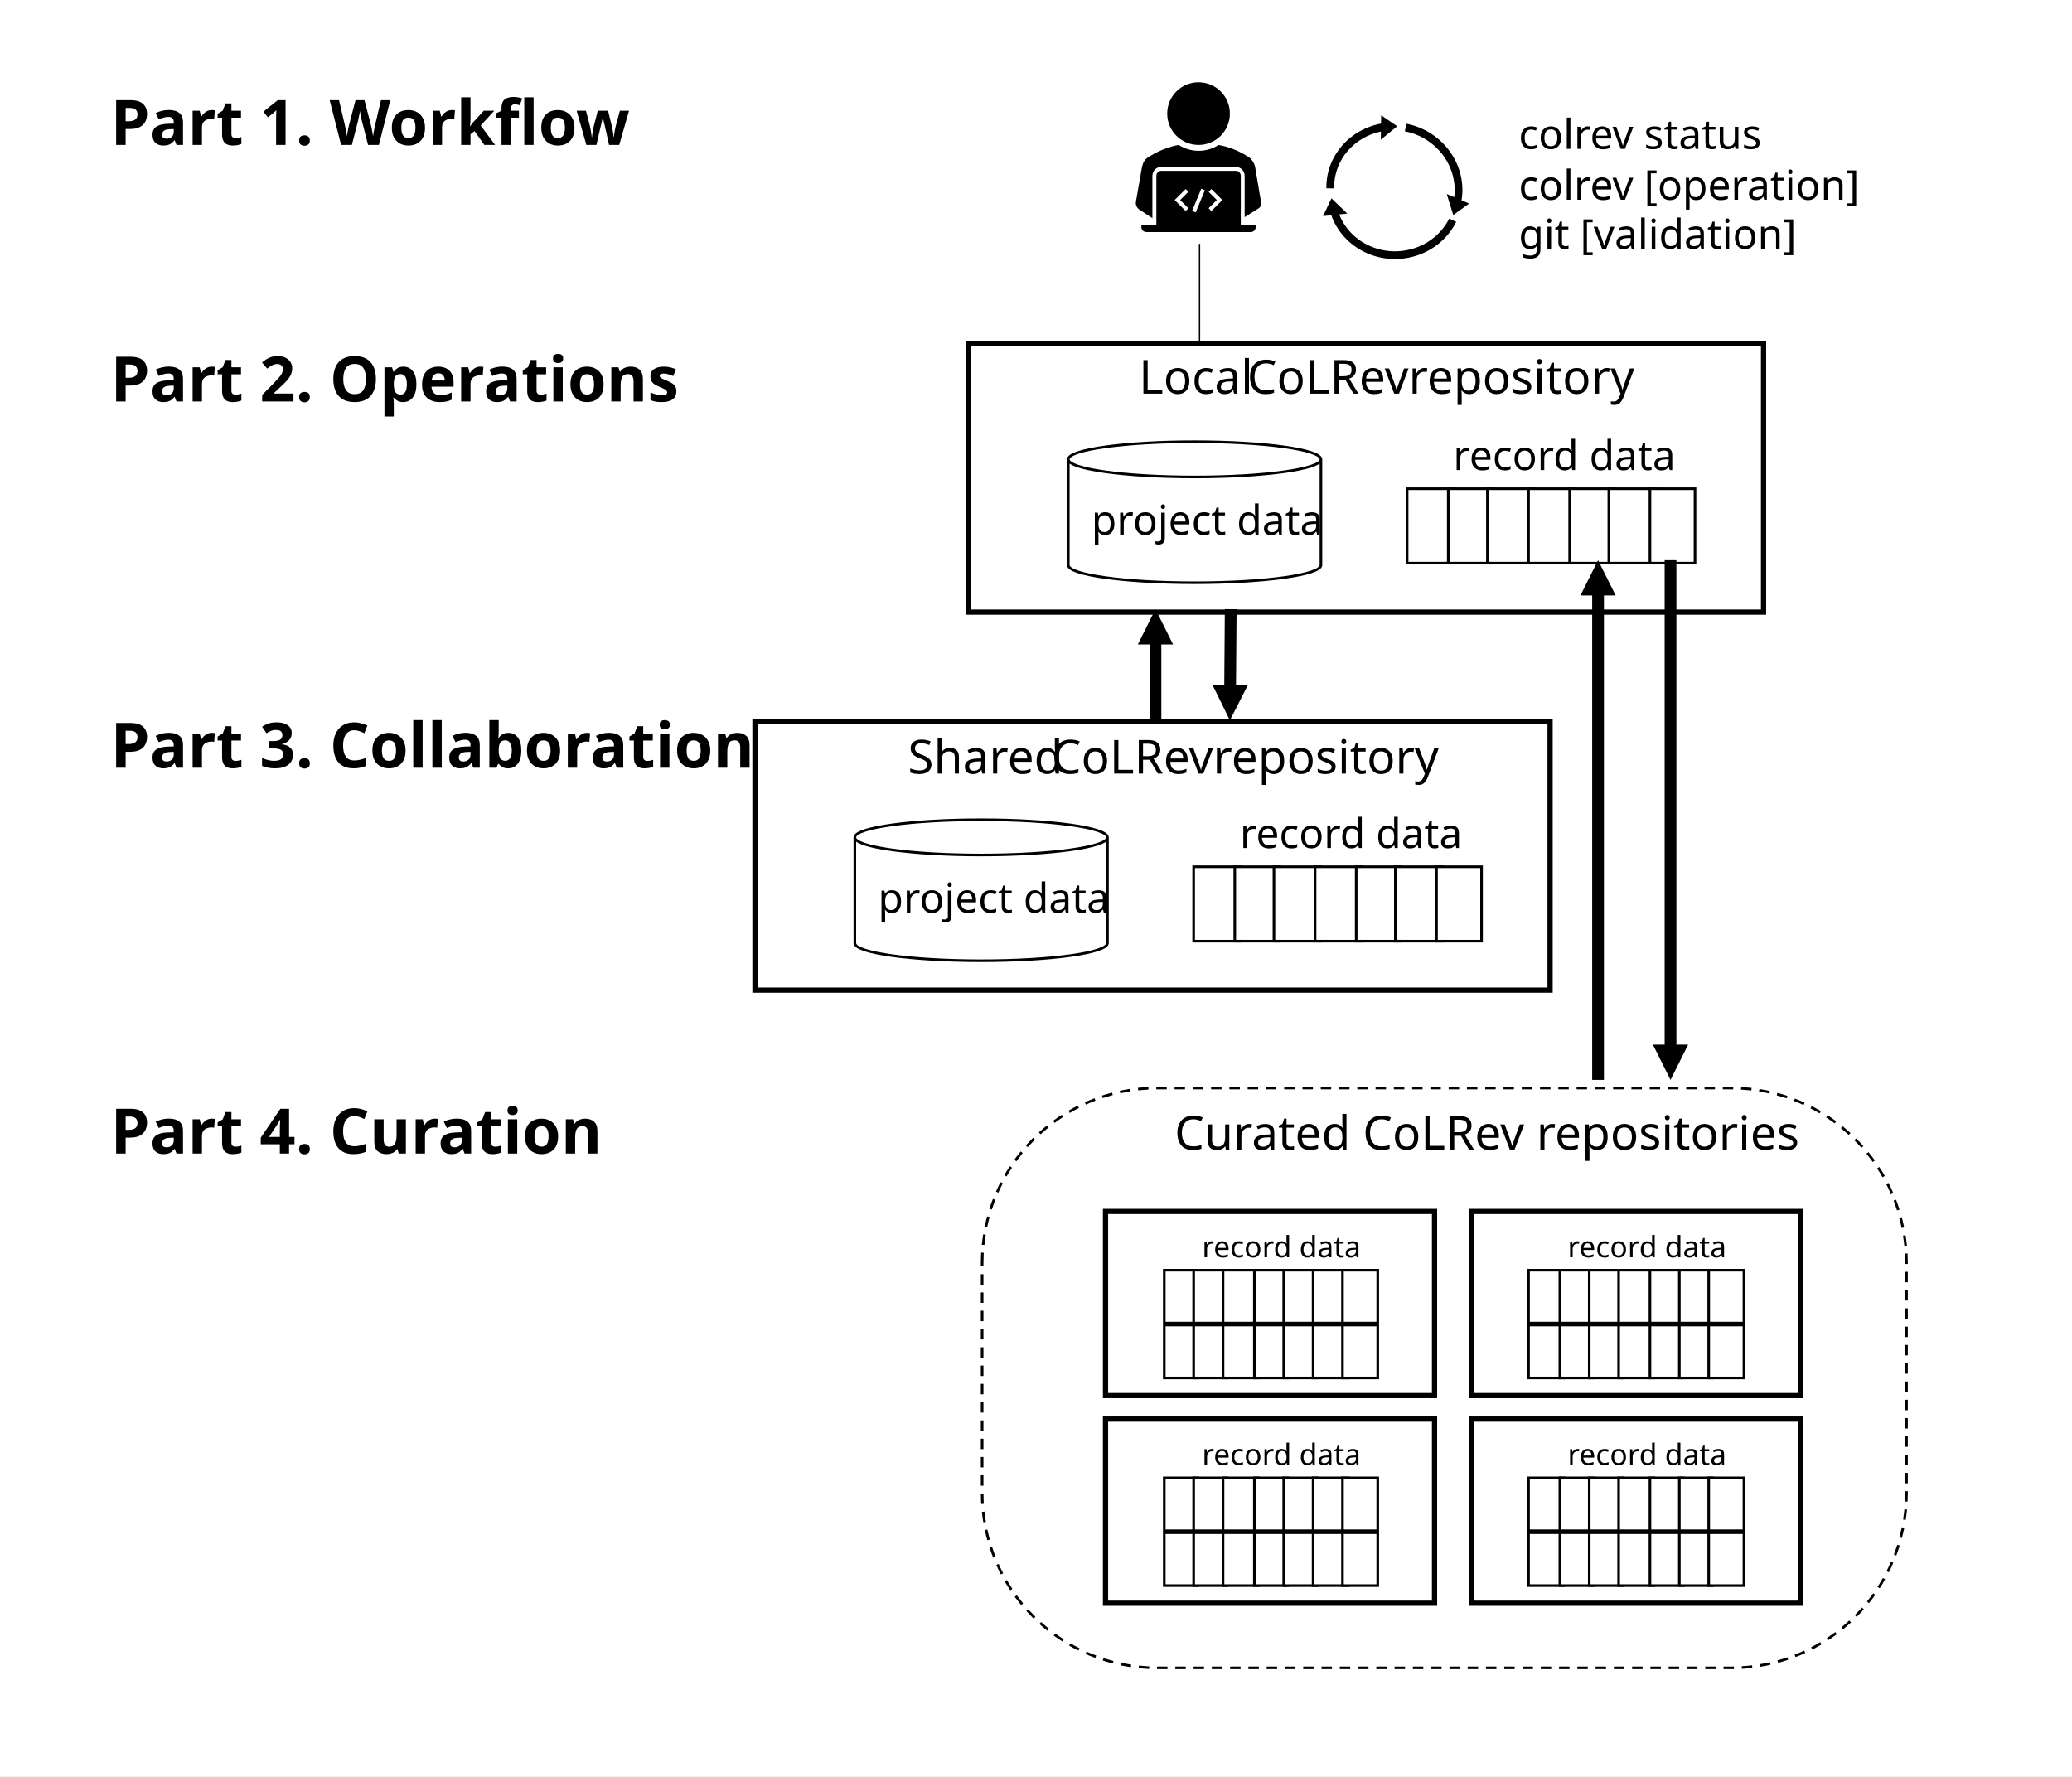
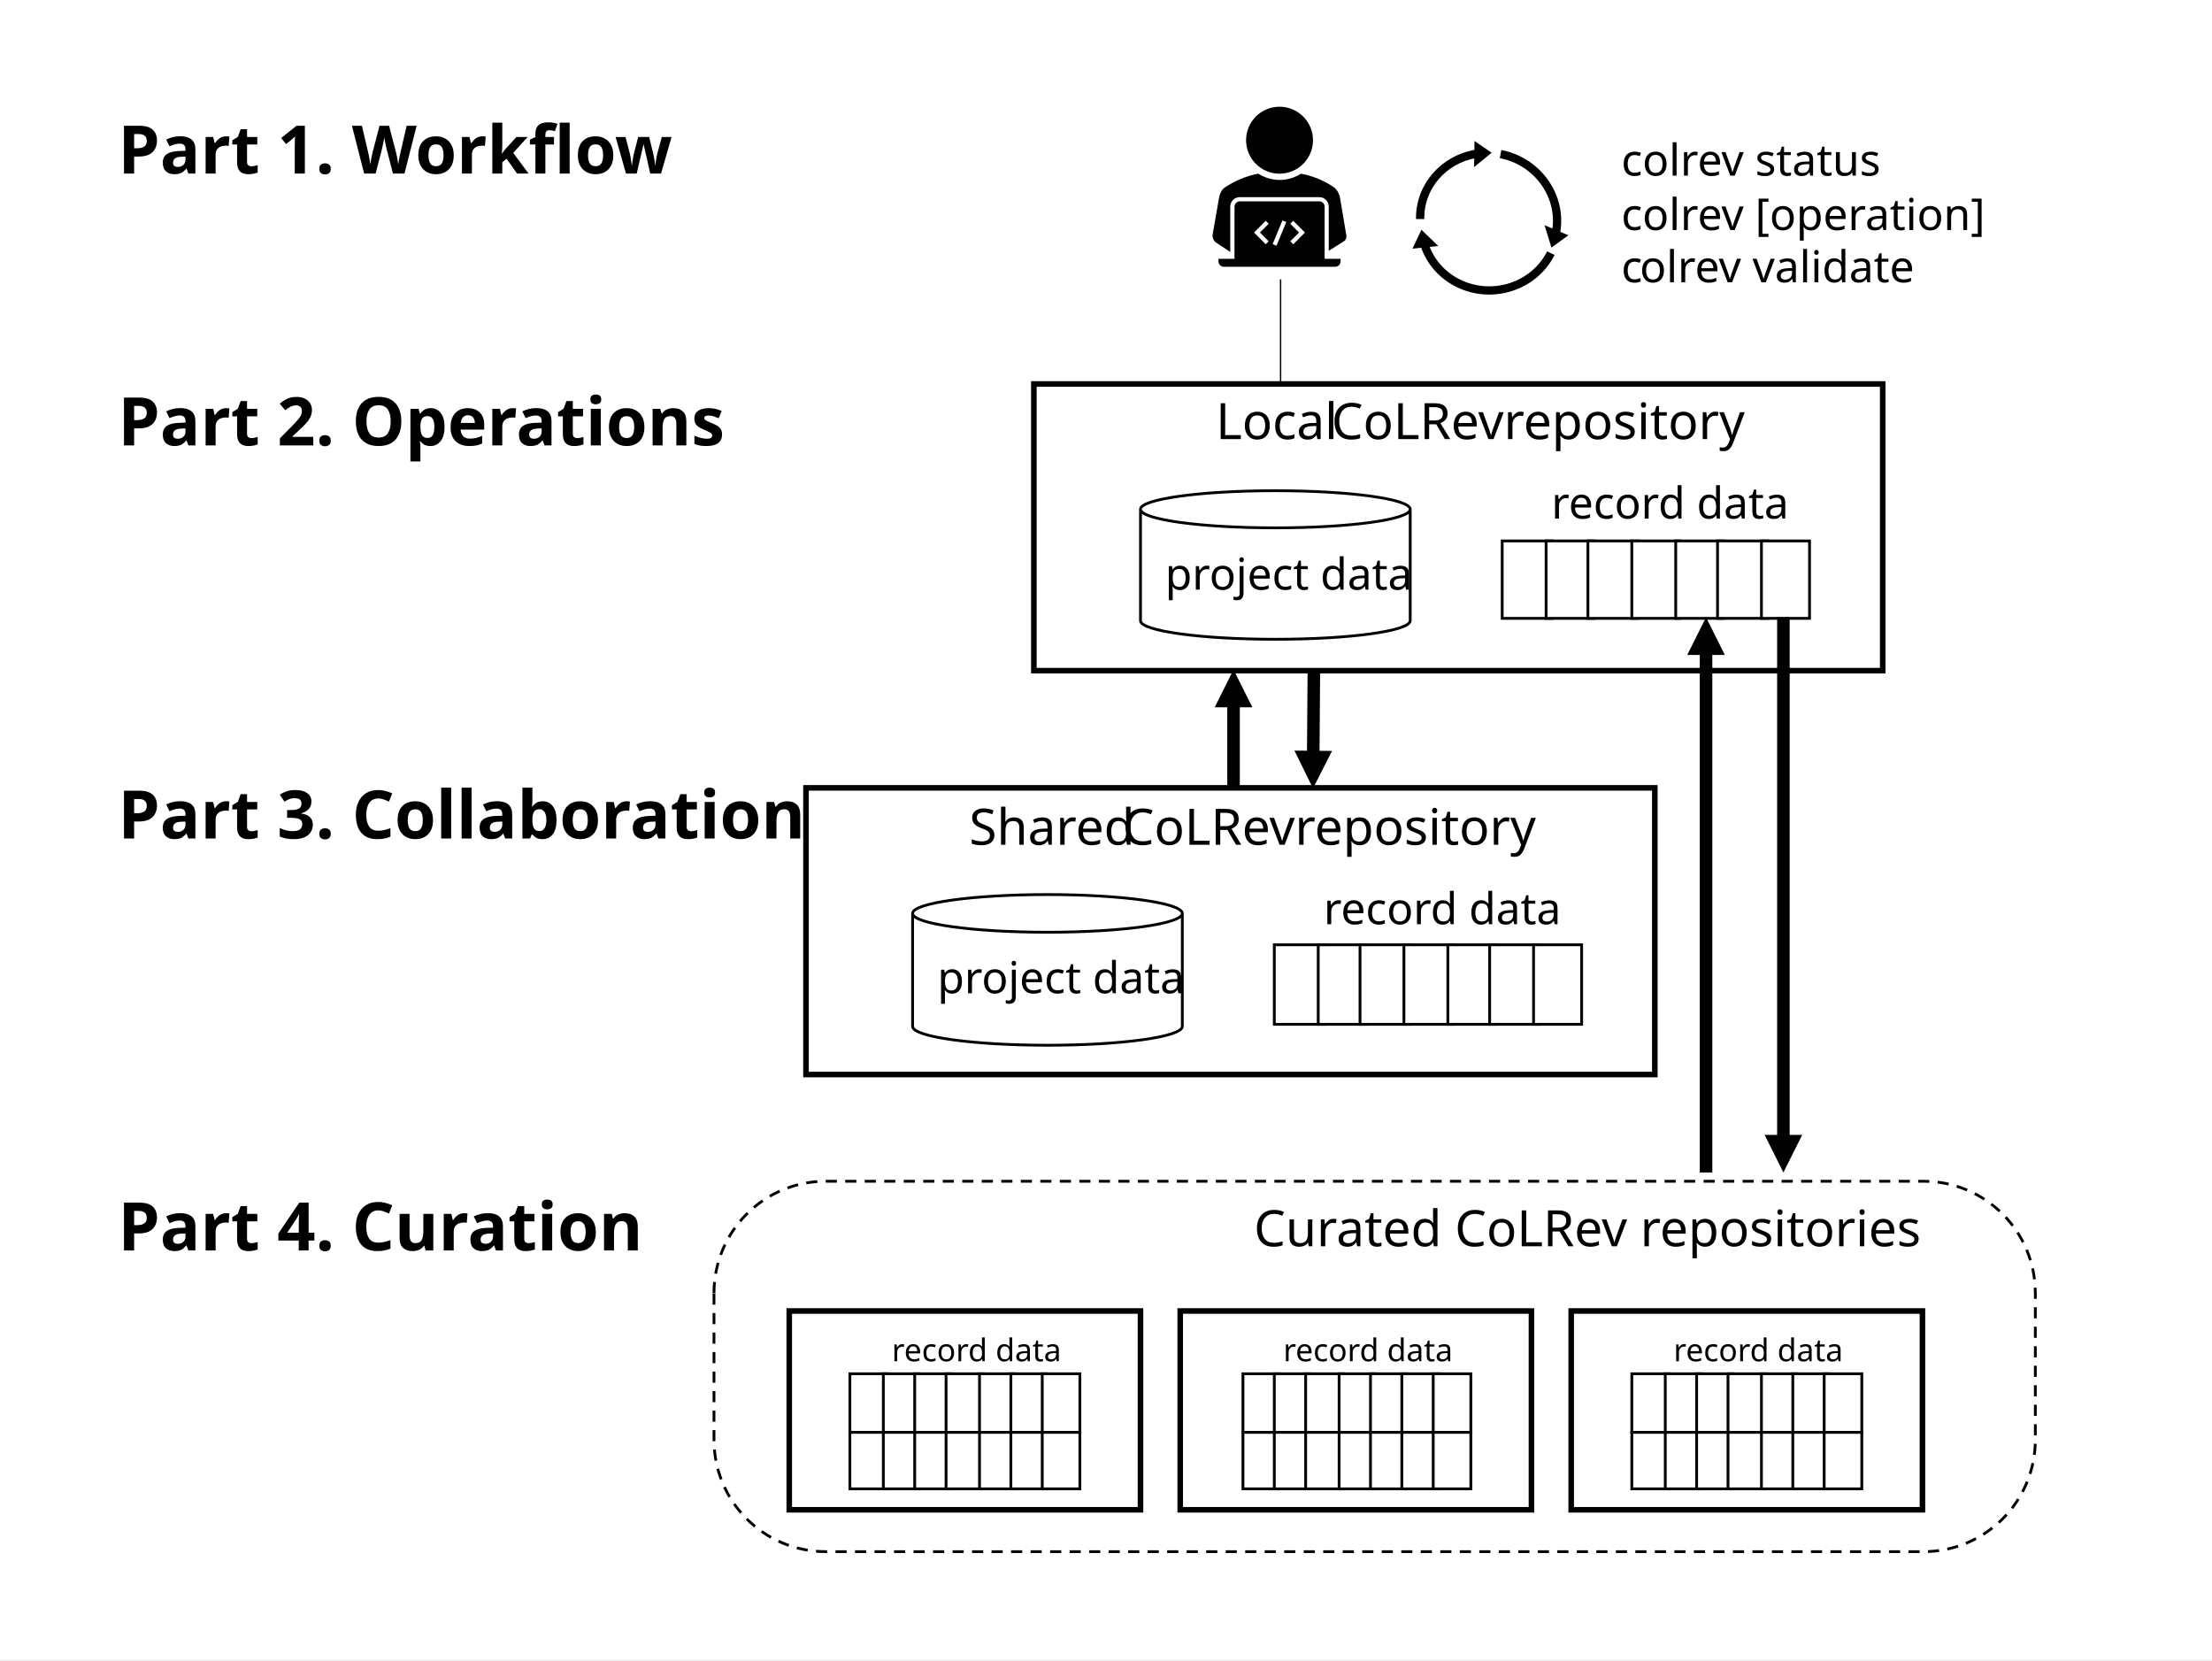
- <svg xmlns="http://www.w3.org/2000/svg" width="1058" height="907" overflow="hidden">
+ <svg xmlns="http://www.w3.org/2000/svg" width="1058" height="794" overflow="hidden">
  <defs>
    <clipPath id="clip0">
-       <rect x="0" y="0" width="1058" height="907" />
+       <rect x="0" y="0" width="1058" height="794" />
    </clipPath>
    <clipPath id="clip1">
-       <rect x="564" y="28" width="97" height="97" />
+       <rect x="564" y="37" width="97" height="97" />
    </clipPath>
    <clipPath id="clip2">
-       <rect x="564" y="28" width="97" height="97" />
+       <rect x="564" y="37" width="97" height="97" />
    </clipPath>
    <clipPath id="clip3">
-       <rect x="564" y="28" width="97" height="97" />
+       <rect x="564" y="37" width="97" height="97" />
    </clipPath>
  </defs>
  <g clip-path="url(#clip0)">
-     <rect x="0" y="0" width="1058" height="907.119" fill="#FFFFFF" />
-     <rect x="494.5" y="175.523" width="406" height="137.018" stroke="#000000" stroke-width="2.666" stroke-miterlimit="8" fill="#FFFFFF" />
-     <text font-family="Calibri,Calibri_MSFontService,sans-serif" font-weight="400" font-size="24" transform="matrix(1 0 0 1.00013 581.523 201)">Local<tspan font-size="24" x="55.283" y="0">CoLRev </tspan>repository</text>
-     <path d="M545.5 234.531C545.5 239.502 574.378 243.532 610 243.532 645.622 243.532 674.5 239.502 674.5 234.531L674.5 288.538C674.5 293.509 645.622 297.539 610 297.539 574.378 297.539 545.5 293.509 545.5 288.538Z" fill="#FFFFFF" fill-rule="evenodd" />
-     <path d="M545.5 234.531C545.5 229.56 574.378 225.53 610 225.53 645.622 225.53 674.5 229.56 674.5 234.531 674.5 239.502 645.622 243.532 610 243.532 574.378 243.532 545.5 239.502 545.5 234.531Z" fill="#FFFFFF" fill-rule="evenodd" />
-     <path d="M674.5 234.531C674.5 239.502 645.622 243.532 610 243.532 574.378 243.532 545.5 239.502 545.5 234.531 545.5 229.56 574.378 225.53 610 225.53 645.622 225.53 674.5 229.56 674.5 234.531L674.5 288.538C674.5 293.509 645.622 297.539 610 297.539 574.378 297.539 545.5 293.509 545.5 288.538L545.5 234.531" stroke="#000000" stroke-width="1.333" stroke-miterlimit="8" fill="none" fill-rule="evenodd" />
-     <text font-family="Calibri,Calibri_MSFontService,sans-serif" font-weight="400" font-size="21" transform="matrix(1 0 0 1.00013 557.266 273)">project data</text>
-     <rect x="718.5" y="249.533" width="24" height="38.005" stroke="#000000" stroke-width="1.333" stroke-miterlimit="8" fill="#FFFFFF" />
-     <rect x="739.5" y="249.533" width="23" height="38.005" stroke="#000000" stroke-width="1.333" stroke-miterlimit="8" fill="#FFFFFF" />
-     <rect x="759.5" y="249.533" width="24" height="38.005" stroke="#000000" stroke-width="1.333" stroke-miterlimit="8" fill="#FFFFFF" />
-     <rect x="780.5" y="249.533" width="23" height="38.005" stroke="#000000" stroke-width="1.333" stroke-miterlimit="8" fill="#FFFFFF" />
-     <rect x="801.5" y="249.533" width="23" height="38.005" stroke="#000000" stroke-width="1.333" stroke-miterlimit="8" fill="#FFFFFF" />
-     <rect x="821.5" y="249.533" width="24" height="38.005" stroke="#000000" stroke-width="1.333" stroke-miterlimit="8" fill="#FFFFFF" />
-     <rect x="842.5" y="249.533" width="23" height="38.005" stroke="#000000" stroke-width="1.333" stroke-miterlimit="8" fill="#FFFFFF" />
-     <text font-family="Calibri,Calibri_MSFontService,sans-serif" font-weight="400" font-size="21" transform="matrix(1 0 0 1.00013 742.012 240)">record data</text>
-     <path d="M2.999-0.022 3.311 41.747-2.687 41.792-2.999 0.022ZM9.286 38.704 0.423 56.765-8.708 38.838Z" transform="matrix(-1 0 0 1.00013 628.423 311.041)" />
-     <path d="M2.999-5.54508e-06 2.999 41.769-2.999 41.769-2.999 5.54508e-06ZM8.997 38.77 0 56.764-8.997 38.77Z" transform="matrix(1 0 0 -1.00013 590 367.813)" />
-     <path d="M501.5 644.968C501.5 595.596 541.518 555.573 590.883 555.573L884.117 555.573C933.482 555.573 973.5 595.596 973.5 644.968L973.5 762.217C973.5 811.588 933.482 851.612 884.117 851.612L590.883 851.612C541.518 851.612 501.5 811.588 501.5 762.217Z" stroke="#000000" stroke-width="1.333" stroke-miterlimit="8" stroke-dasharray="5.332 3.999" fill="none" fill-rule="evenodd" />
-     <rect x="564.5" y="618.581" width="168" height="94.012" stroke="#000000" stroke-width="2.666" stroke-miterlimit="8" fill="#FFFFFF" />
-     <rect x="594.5" y="648.585" width="17" height="27.003" stroke="#000000" stroke-width="1.333" stroke-miterlimit="8" fill="#FFFFFF" />
-     <rect x="609.5" y="648.585" width="17" height="27.003" stroke="#000000" stroke-width="1.333" stroke-miterlimit="8" fill="#FFFFFF" />
-     <rect x="624.5" y="648.585" width="18" height="27.003" stroke="#000000" stroke-width="1.333" stroke-miterlimit="8" fill="#FFFFFF" />
-     <rect x="640.5" y="648.585" width="17" height="27.003" stroke="#000000" stroke-width="1.333" stroke-miterlimit="8" fill="#FFFFFF" />
-     <rect x="655.5" y="648.585" width="17" height="27.003" stroke="#000000" stroke-width="1.333" stroke-miterlimit="8" fill="#FFFFFF" />
-     <rect x="670.5" y="648.585" width="18" height="27.003" stroke="#000000" stroke-width="1.333" stroke-miterlimit="8" fill="#FFFFFF" />
-     <rect x="685.5" y="648.585" width="18" height="27.003" stroke="#000000" stroke-width="1.333" stroke-miterlimit="8" fill="#FFFFFF" />
-     <text font-family="Calibri,Calibri_MSFontService,sans-serif" font-weight="400" font-size="15" transform="matrix(1 0 0 1.00013 613.756 642)">record data</text>
-     <rect x="594.5" y="676.589" width="17" height="27.003" stroke="#000000" stroke-width="1.333" stroke-miterlimit="8" fill="#FFFFFF" />
-     <rect x="609.5" y="676.589" width="17" height="27.003" stroke="#000000" stroke-width="1.333" stroke-miterlimit="8" fill="#FFFFFF" />
-     <rect x="624.5" y="676.589" width="18" height="27.003" stroke="#000000" stroke-width="1.333" stroke-miterlimit="8" fill="#FFFFFF" />
-     <rect x="640.5" y="676.589" width="17" height="27.003" stroke="#000000" stroke-width="1.333" stroke-miterlimit="8" fill="#FFFFFF" />
-     <rect x="655.5" y="676.589" width="17" height="27.003" stroke="#000000" stroke-width="1.333" stroke-miterlimit="8" fill="#FFFFFF" />
-     <rect x="670.5" y="676.589" width="18" height="27.003" stroke="#000000" stroke-width="1.333" stroke-miterlimit="8" fill="#FFFFFF" />
-     <rect x="685.5" y="676.589" width="18" height="27.003" stroke="#000000" stroke-width="1.333" stroke-miterlimit="8" fill="#FFFFFF" />
+     <rect x="0" y="0" width="1058" height="793.583" fill="#FFFFFF" />
+     <rect x="494.5" y="183.635" width="406" height="137.101" stroke="#000000" stroke-width="2.666" stroke-miterlimit="8" fill="#FFFFFF" />
+     <text font-family="Calibri,Calibri_MSFontService,sans-serif" font-weight="400" font-size="24" transform="matrix(1 0 0 1.00074 581.524 210)">Local<tspan font-size="24" x="55.283" y="0">CoLRev </tspan>repository</text>
+     <path d="M545.5 243.554C545.5 248.459 574.378 252.435 610 252.435 645.622 252.435 674.5 248.459 674.5 243.554L674.5 296.843C674.5 301.748 645.622 305.725 610 305.725 574.378 305.725 545.5 301.748 545.5 296.843Z" fill="#FFFFFF" fill-rule="evenodd" />
+     <path d="M545.5 243.554C545.5 238.649 574.378 234.672 610 234.672 645.622 234.672 674.5 238.649 674.5 243.554 674.5 248.459 645.622 252.435 610 252.435 574.378 252.435 545.5 248.459 545.5 243.554Z" fill="#FFFFFF" fill-rule="evenodd" />
+     <path d="M674.5 243.554C674.5 248.459 645.622 252.435 610 252.435 574.378 252.435 545.5 248.459 545.5 243.554 545.5 238.649 574.378 234.672 610 234.672 645.622 234.672 674.5 238.649 674.5 243.554L674.5 296.843C674.5 301.748 645.622 305.725 610 305.725 574.378 305.725 545.5 301.748 545.5 296.843L545.5 243.554" stroke="#000000" stroke-width="1.333" stroke-miterlimit="8" fill="none" fill-rule="evenodd" />
+     <text font-family="Calibri,Calibri_MSFontService,sans-serif" font-weight="400" font-size="21" transform="matrix(1 0 0 1.00074 557.266 282)">project data</text>
+     <rect x="718.5" y="258.69" width="24" height="37.027" stroke="#000000" stroke-width="1.333" stroke-miterlimit="8" fill="#FFFFFF" />
+     <rect x="739.5" y="258.69" width="23" height="37.027" stroke="#000000" stroke-width="1.333" stroke-miterlimit="8" fill="#FFFFFF" />
+     <rect x="759.5" y="258.69" width="24" height="37.027" stroke="#000000" stroke-width="1.333" stroke-miterlimit="8" fill="#FFFFFF" />
+     <rect x="780.5" y="258.69" width="23" height="37.027" stroke="#000000" stroke-width="1.333" stroke-miterlimit="8" fill="#FFFFFF" />
+     <rect x="801.5" y="258.69" width="23" height="37.027" stroke="#000000" stroke-width="1.333" stroke-miterlimit="8" fill="#FFFFFF" />
+     <rect x="821.5" y="258.69" width="24" height="37.027" stroke="#000000" stroke-width="1.333" stroke-miterlimit="8" fill="#FFFFFF" />
+     <rect x="842.5" y="258.69" width="23" height="37.027" stroke="#000000" stroke-width="1.333" stroke-miterlimit="8" fill="#FFFFFF" />
+     <text font-family="Calibri,Calibri_MSFontService,sans-serif" font-weight="400" font-size="21" transform="matrix(1 0 0 1.00074 742.012 248)">record data</text>
+     <path d="M2.999-0.022 3.311 41.747-2.687 41.792-2.999 0.022ZM9.286 38.704 0.423 56.765-8.708 38.838Z" transform="matrix(-1 0 0 1.00074 628.423 320.235)" />
+     <path d="M2.999-5.54508e-06 2.999 41.769-2.999 41.769-2.999 5.54508e-06ZM8.997 38.77 0 56.764-8.997 38.77Z" transform="matrix(1 0 0 -1.00074 590 377.041)" />
+     <path d="M341.5 618.403C341.5 588.862 365.43 564.915 394.948 564.915L920.052 564.915C949.57 564.915 973.5 588.862 973.5 618.403L973.5 688.557C973.5 718.098 949.57 742.045 920.052 742.045L394.948 742.045C365.43 742.045 341.5 718.098 341.5 688.557Z" stroke="#000000" stroke-width="1.333" stroke-miterlimit="8" stroke-dasharray="5.332 3.999" fill="none" fill-rule="evenodd" />
+     <rect x="564.5" y="626.961" width="168" height="95.07" stroke="#000000" stroke-width="2.666" stroke-miterlimit="8" fill="#FFFFFF" />
+     <rect x="594.5" y="656.983" width="17" height="28.021" stroke="#000000" stroke-width="1.333" stroke-miterlimit="8" fill="#FFFFFF" />
+     <rect x="609.5" y="656.983" width="17" height="28.021" stroke="#000000" stroke-width="1.333" stroke-miterlimit="8" fill="#FFFFFF" />
+     <rect x="624.5" y="656.983" width="18" height="28.021" stroke="#000000" stroke-width="1.333" stroke-miterlimit="8" fill="#FFFFFF" />
+     <rect x="640.5" y="656.983" width="17" height="28.021" stroke="#000000" stroke-width="1.333" stroke-miterlimit="8" fill="#FFFFFF" />
+     <rect x="655.5" y="656.983" width="17" height="28.021" stroke="#000000" stroke-width="1.333" stroke-miterlimit="8" fill="#FFFFFF" />
+     <rect x="670.5" y="656.983" width="18" height="28.021" stroke="#000000" stroke-width="1.333" stroke-miterlimit="8" fill="#FFFFFF" />
+     <rect x="685.5" y="656.983" width="18" height="28.021" stroke="#000000" stroke-width="1.333" stroke-miterlimit="8" fill="#FFFFFF" />
+     <text font-family="Calibri,Calibri_MSFontService,sans-serif" font-weight="400" font-size="15" transform="matrix(1 0 0 1.00074 613.756 651)">record data</text>
+     <rect x="594.5" y="685.003" width="17" height="27.02" stroke="#000000" stroke-width="1.333" stroke-miterlimit="8" fill="#FFFFFF" />
+     <rect x="609.5" y="685.003" width="17" height="27.02" stroke="#000000" stroke-width="1.333" stroke-miterlimit="8" fill="#FFFFFF" />
+     <rect x="624.5" y="685.003" width="18" height="27.02" stroke="#000000" stroke-width="1.333" stroke-miterlimit="8" fill="#FFFFFF" />
+     <rect x="640.5" y="685.003" width="17" height="27.02" stroke="#000000" stroke-width="1.333" stroke-miterlimit="8" fill="#FFFFFF" />
+     <rect x="655.5" y="685.003" width="17" height="27.02" stroke="#000000" stroke-width="1.333" stroke-miterlimit="8" fill="#FFFFFF" />
+     <rect x="670.5" y="685.003" width="18" height="27.02" stroke="#000000" stroke-width="1.333" stroke-miterlimit="8" fill="#FFFFFF" />
+     <rect x="685.5" y="685.003" width="18" height="27.02" stroke="#000000" stroke-width="1.333" stroke-miterlimit="8" fill="#FFFFFF" />
    <g clip-path="url(#clip1)">
      <g clip-path="url(#clip2)">
        <g clip-path="url(#clip3)">
-           <path d="M64 30C64 38.837 56.837 46 48 46 39.163 46 32 38.837 32 30 32 21.163 39.163 14 48 14 56.837 14 64 21.163 64 30Z" transform="matrix(1 0 0 1.00013 564 28.0037)" />
-           <path d="M77 57.91C76.727 55.827 75.695 53.918 74.1 52.55 69.828 49.624 65.045 47.525 60 46.36 59.43 46.23 58.83 46.12 58.23 46.01 52.029 49.984 44.081 49.984 37.88 46.01L36.08 46.34C31.03 47.575 26.233 49.676 21.9 52.55 20.12 53.69 19.38 55.81 19 57.91L16 75.1C15.82 76.551 16.422 77.988 17.58 78.88L24.43 83.4 24.43 61.75C24.43 59.243 26.462 57.21 28.97 57.21 28.98 57.21 28.99 57.21 29 57.21L67 57.21C69.507 57.21 71.54 59.243 71.54 61.75L71.54 82.85 78.76 78.32C79.615 77.743 80.09 76.748 80 75.72Z" transform="matrix(1 0 0 1.00013 564 28.0037)" />
-           <path d="M69.57 86.67 69.57 61.75C69.57 60.347 68.433 59.21 67.03 59.21 67.02 59.21 67.01 59.21 67 59.21L29 59.21C27.597 59.21 26.46 60.347 26.46 61.75L26.46 86.67 18.81 86.67 18.81 87.94C18.816 89.341 19.95 90.475 21.35 90.48L74.65 90.48C76.05 90.475 77.184 89.341 77.19 87.94L77.19 86.67ZM42.82 78.32 41.41 79.73 35.8 74.12 41.41 68.51 42.82 69.92 38.63 74.12ZM46.55 80.43 44.7 79.66 49.39 68.34 51.23 69.11ZM54.55 79.73 53.14 78.32 57.33 74.12 53.14 69.92 54.55 68.51 60.16 74.12Z" transform="matrix(1 0 0 1.00013 564 28.0037)" />
+           <path d="M64 30C64 38.837 56.837 46 48 46 39.163 46 32 38.837 32 30 32 21.163 39.163 14 48 14 56.837 14 64 21.163 64 30Z" transform="matrix(1 0 0 1.00074 564 37.0272)" />
+           <path d="M77 57.91C76.727 55.827 75.695 53.918 74.1 52.55 69.828 49.624 65.045 47.525 60 46.36 59.43 46.23 58.83 46.12 58.23 46.01 52.029 49.984 44.081 49.984 37.88 46.01L36.08 46.34C31.03 47.575 26.233 49.676 21.9 52.55 20.12 53.69 19.38 55.81 19 57.91L16 75.1C15.82 76.551 16.422 77.988 17.58 78.88L24.43 83.4 24.43 61.75C24.43 59.243 26.462 57.21 28.97 57.21 28.98 57.21 28.99 57.21 29 57.21L67 57.21C69.507 57.21 71.54 59.243 71.54 61.75L71.54 82.85 78.76 78.32C79.615 77.743 80.09 76.748 80 75.72Z" transform="matrix(1 0 0 1.00074 564 37.0272)" />
+           <path d="M69.57 86.67 69.57 61.75C69.57 60.347 68.433 59.21 67.03 59.21 67.02 59.21 67.01 59.21 67 59.21L29 59.21C27.597 59.21 26.46 60.347 26.46 61.75L26.46 86.67 18.81 86.67 18.81 87.94C18.816 89.341 19.95 90.475 21.35 90.48L74.65 90.48C76.05 90.475 77.184 89.341 77.19 87.94L77.19 86.67ZM42.82 78.32 41.41 79.73 35.8 74.12 41.41 68.51 42.82 69.92 38.63 74.12ZM46.55 80.43 44.7 79.66 49.39 68.34 51.23 69.11ZM54.55 79.73 53.14 78.32 57.33 74.12 53.14 69.92 54.55 68.51 60.16 74.12Z" transform="matrix(1 0 0 1.00074 564 37.0272)" />
        </g>
      </g>
    </g>
-     <path d="M612.5 124.516 612.5 175.01" stroke="#000000" stroke-width="0.666" stroke-miterlimit="8" fill="none" fill-rule="evenodd" />
-     <path d="M718.619 63.962C736.739 67.806 748.755 85.081 745.555 102.69L748.837 104.08 742.417 108.705 739.804 100.253 743.083 101.642C745.661 85.606 734.605 70.052 718.124 66.53Z" stroke="#000000" stroke-width="1.333" stroke-miterlimit="8" fill-rule="evenodd" />
-     <path d="M677.94 95.49C677.991 79.761 689.734 66.374 705.839 63.683L705.901 60.108 712.349 64.517 705.729 69.917 705.792 66.344C691.162 69.014 680.595 81.226 680.554 95.511Z" stroke="#000000" stroke-width="1.333" stroke-miterlimit="8" fill-rule="evenodd" />
-     <path d="M742.646 113.622C734.194 129.697 713.822 136.198 697.144 128.143 689.092 124.253 683.003 117.425 680.23 109.176L676.685 109.543 680.072 102.393 686.443 108.532 682.901 108.899C688.504 124.513 706.275 132.755 722.594 127.307 730.266 124.746 736.612 119.431 740.291 112.484Z" stroke="#000000" stroke-width="1.333" stroke-miterlimit="8" fill-rule="evenodd" />
-     <text font-family="Calibri,Calibri_MSFontService,sans-serif" font-weight="700" font-size="32" transform="matrix(1 0 0 1.00013 56.4324 74)">Part 1. Workflow<tspan font-size="32" x="0" y="130.983">Part 2. Operations</tspan>
-       <tspan font-size="32" x="0" y="317.958">Part 3. Collaboration</tspan>
+     <path d="M612.5 133.598 612.5 184.122" stroke="#000000" stroke-width="0.666" stroke-miterlimit="8" fill="none" fill-rule="evenodd" />
+     <path d="M718.619 72.534C736.739 76.38 748.755 93.666 745.555 111.285L748.837 112.677 742.417 117.304 739.804 108.847 743.083 110.237C745.661 94.192 734.605 78.628 718.124 75.104Z" stroke="#000000" stroke-width="1.333" stroke-miterlimit="8" fill-rule="evenodd" />
+     <path d="M677.94 104.081C677.991 88.343 689.734 74.948 705.839 72.255L705.901 68.678 712.349 73.09 705.729 78.493 705.792 74.918C691.162 77.589 680.595 89.809 680.554 104.102Z" stroke="#000000" stroke-width="1.334" stroke-miterlimit="8" fill-rule="evenodd" />
+     <path d="M742.646 122.224C734.194 138.309 713.822 144.814 697.144 136.754 689.092 132.862 683.003 126.03 680.23 117.775L676.685 118.143 680.072 110.988 686.443 117.131 682.901 117.498C688.504 133.122 706.275 141.368 722.594 135.918 730.266 133.355 736.612 128.036 740.291 121.086Z" stroke="#000000" stroke-width="1.333" stroke-miterlimit="8" fill-rule="evenodd" />
+     <text font-family="Calibri,Calibri_MSFontService,sans-serif" font-weight="700" font-size="32" transform="matrix(1 0 0 1.00074 56.4325 83)">Part 1. Workflow<tspan font-size="32" x="0" y="129.904">Part 2. Operations</tspan>
+       <tspan font-size="32" x="0" y="317.766">Part 3. Collaboration</tspan>
    </text>
-     <path d="M855.999 286.038 855.999 536.399 850.001 536.399 850.001 286.038ZM861.997 533.399 853 551.396 844.003 533.399Z" />
-     <path d="M2.999-1.18633e-06 2.999 250.328-2.999 250.328-2.999 1.18633e-06ZM8.997 247.329 0 265.324-8.997 247.329Z" transform="matrix(1 0 0 -1.00013 816 551.396)" />
-     <text font-family="Calibri,Calibri_MSFontService,sans-serif" font-weight="700" font-size="32" transform="matrix(1 0 0 1.00013 56.4324 589)">Part 4. Curation</text>
-     <rect x="385.5" y="368.548" width="406" height="137.018" stroke="#000000" stroke-width="2.666" stroke-miterlimit="8" fill="#FFFFFF" />
-     <text font-family="Calibri,Calibri_MSFontService,sans-serif" font-weight="400" font-size="24" transform="matrix(1 0 0 1.00013 463.571 395)">Shared<tspan font-size="24" x="73.33" y="0">CoLRev </tspan>repository</text>
-     <path d="M436.5 427.556C436.5 432.527 465.378 436.557 501 436.557 536.622 436.557 565.5 432.527 565.5 427.556L565.5 481.563C565.5 486.534 536.622 490.564 501 490.564 465.378 490.564 436.5 486.534 436.5 481.563Z" fill="#FFFFFF" fill-rule="evenodd" />
-     <path d="M436.5 427.556C436.5 422.585 465.378 418.555 501 418.555 536.622 418.555 565.5 422.585 565.5 427.556 565.5 432.527 536.622 436.557 501 436.557 465.378 436.557 436.5 432.527 436.5 427.556Z" fill="#FFFFFF" fill-rule="evenodd" />
-     <path d="M565.5 427.556C565.5 432.527 536.622 436.557 501 436.557 465.378 436.557 436.5 432.527 436.5 427.556 436.5 422.585 465.378 418.555 501 418.555 536.622 418.555 565.5 422.585 565.5 427.556L565.5 481.563C565.5 486.534 536.622 490.564 501 490.564 465.378 490.564 436.5 486.534 436.5 481.563L436.5 427.556" stroke="#000000" stroke-width="1.333" stroke-miterlimit="8" fill="none" fill-rule="evenodd" />
-     <text font-family="Calibri,Calibri_MSFontService,sans-serif" font-weight="400" font-size="21" transform="matrix(1 0 0 1.00013 448.337 466)">project data</text>
-     <rect x="609.5" y="442.558" width="24" height="38.005" stroke="#000000" stroke-width="1.333" stroke-miterlimit="8" fill="#FFFFFF" />
-     <rect x="630.5" y="442.558" width="23" height="38.005" stroke="#000000" stroke-width="1.333" stroke-miterlimit="8" fill="#FFFFFF" />
-     <rect x="650.5" y="442.558" width="24" height="38.005" stroke="#000000" stroke-width="1.333" stroke-miterlimit="8" fill="#FFFFFF" />
-     <rect x="671.5" y="442.558" width="24" height="38.005" stroke="#000000" stroke-width="1.333" stroke-miterlimit="8" fill="#FFFFFF" />
-     <rect x="692.5" y="442.558" width="23" height="38.005" stroke="#000000" stroke-width="1.333" stroke-miterlimit="8" fill="#FFFFFF" />
-     <rect x="712.5" y="442.558" width="24" height="38.005" stroke="#000000" stroke-width="1.333" stroke-miterlimit="8" fill="#FFFFFF" />
-     <rect x="733.5" y="442.558" width="23" height="38.005" stroke="#000000" stroke-width="1.333" stroke-miterlimit="8" fill="#FFFFFF" />
-     <text font-family="Calibri,Calibri_MSFontService,sans-serif" font-weight="400" font-size="21" transform="matrix(1 0 0 1.00013 633.083 433)">record data<tspan font-size="21" x="142.382" y="-356.953">colrev status</tspan>
-       <tspan font-size="21" x="142.382" y="-330.957">colrev [operation]</tspan>
-       <tspan font-size="21" x="142.382" y="-305.96">git [validation]</tspan>
-       <tspan font-size="24" x="-33.358" y="153.98">Curated CoLRev repositories</tspan>
+     <path d="M855.999 295.217 855.999 545.729 850.001 545.729 850.001 295.217ZM861.997 542.728 853 560.736 844.003 542.728Z" />
+     <path d="M2.999-1.18633e-06 2.999 250.328-2.999 250.328-2.999 1.18633e-06ZM8.997 247.329 0 265.324-8.997 247.329Z" transform="matrix(1 0 0 -1.00074 816 560.736)" />
+     <text font-family="Calibri,Calibri_MSFontService,sans-serif" font-weight="700" font-size="32" transform="matrix(1 0 0 1.00074 56.4325 598)">Part 4. Curation</text>
+     <rect x="385.5" y="376.777" width="406" height="137.101" stroke="#000000" stroke-width="2.666" stroke-miterlimit="8" fill="#FFFFFF" />
+     <text font-family="Calibri,Calibri_MSFontService,sans-serif" font-weight="400" font-size="24" transform="matrix(1 0 0 1.00074 463.571 404)">Shared<tspan font-size="24" x="73.33" y="0">CoLRev </tspan>repository</text>
+     <path d="M436.5 436.821C436.5 441.795 465.378 445.827 501 445.827 536.622 445.827 565.5 441.795 565.5 436.821L565.5 490.861C565.5 495.835 536.622 499.867 501 499.867 465.378 499.867 436.5 495.835 436.5 490.861Z" fill="#FFFFFF" fill-rule="evenodd" />
+     <path d="M436.5 436.821C436.5 431.847 465.378 427.814 501 427.814 536.622 427.814 565.5 431.847 565.5 436.821 565.5 441.795 536.622 445.827 501 445.827 465.378 445.827 436.5 441.795 436.5 436.821Z" fill="#FFFFFF" fill-rule="evenodd" />
+     <path d="M565.5 436.821C565.5 441.795 536.622 445.827 501 445.827 465.378 445.827 436.5 441.795 436.5 436.821 436.5 431.847 465.378 427.814 501 427.814 536.622 427.814 565.5 431.847 565.5 436.821L565.5 490.861C565.5 495.835 536.622 499.867 501 499.867 465.378 499.867 436.5 495.835 436.5 490.861L436.5 436.821" stroke="#000000" stroke-width="1.333" stroke-miterlimit="8" fill="none" fill-rule="evenodd" />
+     <text font-family="Calibri,Calibri_MSFontService,sans-serif" font-weight="400" font-size="21" transform="matrix(1 0 0 1.00074 448.337 475)">project data</text>
+     <rect x="609.5" y="451.832" width="24" height="38.028" stroke="#000000" stroke-width="1.333" stroke-miterlimit="8" fill="#FFFFFF" />
+     <rect x="630.5" y="451.832" width="23" height="38.028" stroke="#000000" stroke-width="1.333" stroke-miterlimit="8" fill="#FFFFFF" />
+     <rect x="650.5" y="451.832" width="24" height="38.028" stroke="#000000" stroke-width="1.333" stroke-miterlimit="8" fill="#FFFFFF" />
+     <rect x="671.5" y="451.832" width="24" height="38.028" stroke="#000000" stroke-width="1.333" stroke-miterlimit="8" fill="#FFFFFF" />
+     <rect x="692.5" y="451.832" width="23" height="38.028" stroke="#000000" stroke-width="1.333" stroke-miterlimit="8" fill="#FFFFFF" />
+     <rect x="712.5" y="451.832" width="24" height="38.028" stroke="#000000" stroke-width="1.333" stroke-miterlimit="8" fill="#FFFFFF" />
+     <rect x="733.5" y="451.832" width="23" height="38.028" stroke="#000000" stroke-width="1.333" stroke-miterlimit="8" fill="#FFFFFF" />
+     <text font-family="Calibri,Calibri_MSFontService,sans-serif" font-weight="400" font-size="21" transform="matrix(1 0 0 1.00074 633.083 442)">record data<tspan font-size="21" x="142.382" y="-357.737">colrev status</tspan>
+       <tspan font-size="21" x="142.382" y="-331.756">colrev [operation]</tspan>
+       <tspan font-size="21" x="142.382" y="-306.774">c</tspan>
+       <tspan font-size="21" x="151.199" y="-306.774">olrev validate</tspan>
+       <tspan font-size="24" x="-33.358" y="153.887">Curated CoLRev repositories</tspan>
    </text>
-     <rect x="751.5" y="618.581" width="168" height="94.012" stroke="#000000" stroke-width="2.666" stroke-miterlimit="8" fill="#FFFFFF" />
-     <rect x="780.5" y="648.585" width="18" height="27.003" stroke="#000000" stroke-width="1.333" stroke-miterlimit="8" fill="#FFFFFF" />
-     <rect x="796.5" y="648.585" width="17" height="27.003" stroke="#000000" stroke-width="1.333" stroke-miterlimit="8" fill="#FFFFFF" />
-     <rect x="811.5" y="648.585" width="17" height="27.003" stroke="#000000" stroke-width="1.333" stroke-miterlimit="8" fill="#FFFFFF" />
-     <rect x="826.5" y="648.585" width="18" height="27.003" stroke="#000000" stroke-width="1.333" stroke-miterlimit="8" fill="#FFFFFF" />
-     <rect x="842.5" y="648.585" width="17" height="27.003" stroke="#000000" stroke-width="1.333" stroke-miterlimit="8" fill="#FFFFFF" />
-     <rect x="857.5" y="648.585" width="17" height="27.003" stroke="#000000" stroke-width="1.333" stroke-miterlimit="8" fill="#FFFFFF" />
-     <rect x="872.5" y="648.585" width="18" height="27.003" stroke="#000000" stroke-width="1.333" stroke-miterlimit="8" fill="#FFFFFF" />
-     <text font-family="Calibri,Calibri_MSFontService,sans-serif" font-weight="400" font-size="15" transform="matrix(1 0 0 1.00013 800.437 642)">record data</text>
-     <rect x="780.5" y="676.589" width="18" height="27.003" stroke="#000000" stroke-width="1.333" stroke-miterlimit="8" fill="#FFFFFF" />
-     <rect x="796.5" y="676.589" width="17" height="27.003" stroke="#000000" stroke-width="1.333" stroke-miterlimit="8" fill="#FFFFFF" />
-     <rect x="811.5" y="676.589" width="17" height="27.003" stroke="#000000" stroke-width="1.333" stroke-miterlimit="8" fill="#FFFFFF" />
-     <rect x="826.5" y="676.589" width="18" height="27.003" stroke="#000000" stroke-width="1.333" stroke-miterlimit="8" fill="#FFFFFF" />
-     <rect x="842.5" y="676.589" width="17" height="27.003" stroke="#000000" stroke-width="1.333" stroke-miterlimit="8" fill="#FFFFFF" />
-     <rect x="857.5" y="676.589" width="17" height="27.003" stroke="#000000" stroke-width="1.333" stroke-miterlimit="8" fill="#FFFFFF" />
-     <rect x="872.5" y="676.589" width="18" height="27.003" stroke="#000000" stroke-width="1.333" stroke-miterlimit="8" fill="#FFFFFF" />
-     <rect x="564.5" y="724.595" width="168" height="94.012" stroke="#000000" stroke-width="2.666" stroke-miterlimit="8" fill="#FFFFFF" />
-     <rect x="594.5" y="754.599" width="17" height="27.003" stroke="#000000" stroke-width="1.333" stroke-miterlimit="8" fill="#FFFFFF" />
-     <rect x="609.5" y="754.599" width="17" height="27.003" stroke="#000000" stroke-width="1.333" stroke-miterlimit="8" fill="#FFFFFF" />
-     <rect x="624.5" y="754.599" width="18" height="27.003" stroke="#000000" stroke-width="1.333" stroke-miterlimit="8" fill="#FFFFFF" />
-     <rect x="640.5" y="754.599" width="17" height="27.003" stroke="#000000" stroke-width="1.333" stroke-miterlimit="8" fill="#FFFFFF" />
-     <rect x="655.5" y="754.599" width="17" height="27.003" stroke="#000000" stroke-width="1.333" stroke-miterlimit="8" fill="#FFFFFF" />
-     <rect x="670.5" y="754.599" width="18" height="27.003" stroke="#000000" stroke-width="1.333" stroke-miterlimit="8" fill="#FFFFFF" />
-     <rect x="685.5" y="754.599" width="18" height="27.003" stroke="#000000" stroke-width="1.333" stroke-miterlimit="8" fill="#FFFFFF" />
-     <text font-family="Calibri,Calibri_MSFontService,sans-serif" font-weight="400" font-size="15" transform="matrix(1 0 0 1.00013 613.756 748)">record data</text>
-     <rect x="594.5" y="782.603" width="17" height="27.003" stroke="#000000" stroke-width="1.333" stroke-miterlimit="8" fill="#FFFFFF" />
-     <rect x="609.5" y="782.603" width="17" height="27.003" stroke="#000000" stroke-width="1.333" stroke-miterlimit="8" fill="#FFFFFF" />
-     <rect x="624.5" y="782.603" width="18" height="27.003" stroke="#000000" stroke-width="1.333" stroke-miterlimit="8" fill="#FFFFFF" />
-     <rect x="640.5" y="782.603" width="17" height="27.003" stroke="#000000" stroke-width="1.333" stroke-miterlimit="8" fill="#FFFFFF" />
-     <rect x="655.5" y="782.603" width="17" height="27.003" stroke="#000000" stroke-width="1.333" stroke-miterlimit="8" fill="#FFFFFF" />
-     <rect x="670.5" y="782.603" width="18" height="27.003" stroke="#000000" stroke-width="1.333" stroke-miterlimit="8" fill="#FFFFFF" />
-     <rect x="685.5" y="782.603" width="18" height="27.003" stroke="#000000" stroke-width="1.333" stroke-miterlimit="8" fill="#FFFFFF" />
-     <rect x="751.5" y="724.595" width="168" height="94.012" stroke="#000000" stroke-width="2.666" stroke-miterlimit="8" fill="#FFFFFF" />
-     <rect x="780.5" y="754.599" width="18" height="27.003" stroke="#000000" stroke-width="1.333" stroke-miterlimit="8" fill="#FFFFFF" />
-     <rect x="796.5" y="754.599" width="17" height="27.003" stroke="#000000" stroke-width="1.333" stroke-miterlimit="8" fill="#FFFFFF" />
-     <rect x="811.5" y="754.599" width="17" height="27.003" stroke="#000000" stroke-width="1.333" stroke-miterlimit="8" fill="#FFFFFF" />
-     <rect x="826.5" y="754.599" width="18" height="27.003" stroke="#000000" stroke-width="1.333" stroke-miterlimit="8" fill="#FFFFFF" />
-     <rect x="842.5" y="754.599" width="17" height="27.003" stroke="#000000" stroke-width="1.333" stroke-miterlimit="8" fill="#FFFFFF" />
-     <rect x="857.5" y="754.599" width="17" height="27.003" stroke="#000000" stroke-width="1.333" stroke-miterlimit="8" fill="#FFFFFF" />
-     <rect x="872.5" y="754.599" width="18" height="27.003" stroke="#000000" stroke-width="1.333" stroke-miterlimit="8" fill="#FFFFFF" />
-     <text font-family="Calibri,Calibri_MSFontService,sans-serif" font-weight="400" font-size="15" transform="matrix(1 0 0 1.00013 800.437 748)">record data</text>
-     <rect x="780.5" y="782.603" width="18" height="27.003" stroke="#000000" stroke-width="1.333" stroke-miterlimit="8" fill="#FFFFFF" />
-     <rect x="796.5" y="782.603" width="17" height="27.003" stroke="#000000" stroke-width="1.333" stroke-miterlimit="8" fill="#FFFFFF" />
-     <rect x="811.5" y="782.603" width="17" height="27.003" stroke="#000000" stroke-width="1.333" stroke-miterlimit="8" fill="#FFFFFF" />
-     <rect x="826.5" y="782.603" width="18" height="27.003" stroke="#000000" stroke-width="1.333" stroke-miterlimit="8" fill="#FFFFFF" />
-     <rect x="842.5" y="782.603" width="17" height="27.003" stroke="#000000" stroke-width="1.333" stroke-miterlimit="8" fill="#FFFFFF" />
-     <rect x="857.5" y="782.603" width="17" height="27.003" stroke="#000000" stroke-width="1.333" stroke-miterlimit="8" fill="#FFFFFF" />
-     <rect x="872.5" y="782.603" width="18" height="27.003" stroke="#000000" stroke-width="1.333" stroke-miterlimit="8" fill="#FFFFFF" />
+     <rect x="751.5" y="626.961" width="168" height="95.07" stroke="#000000" stroke-width="2.666" stroke-miterlimit="8" fill="#FFFFFF" />
+     <rect x="780.5" y="656.983" width="18" height="28.021" stroke="#000000" stroke-width="1.333" stroke-miterlimit="8" fill="#FFFFFF" />
+     <rect x="796.5" y="656.983" width="17" height="28.021" stroke="#000000" stroke-width="1.333" stroke-miterlimit="8" fill="#FFFFFF" />
+     <rect x="811.5" y="656.983" width="17" height="28.021" stroke="#000000" stroke-width="1.333" stroke-miterlimit="8" fill="#FFFFFF" />
+     <rect x="826.5" y="656.983" width="18" height="28.021" stroke="#000000" stroke-width="1.333" stroke-miterlimit="8" fill="#FFFFFF" />
+     <rect x="842.5" y="656.983" width="17" height="28.021" stroke="#000000" stroke-width="1.333" stroke-miterlimit="8" fill="#FFFFFF" />
+     <rect x="857.5" y="656.983" width="17" height="28.021" stroke="#000000" stroke-width="1.333" stroke-miterlimit="8" fill="#FFFFFF" />
+     <rect x="872.5" y="656.983" width="18" height="28.021" stroke="#000000" stroke-width="1.333" stroke-miterlimit="8" fill="#FFFFFF" />
+     <text font-family="Calibri,Calibri_MSFontService,sans-serif" font-weight="400" font-size="15" transform="matrix(1 0 0 1.00074 800.437 651)">record data</text>
+     <rect x="780.5" y="685.003" width="18" height="27.02" stroke="#000000" stroke-width="1.333" stroke-miterlimit="8" fill="#FFFFFF" />
+     <rect x="796.5" y="685.003" width="17" height="27.02" stroke="#000000" stroke-width="1.333" stroke-miterlimit="8" fill="#FFFFFF" />
+     <rect x="811.5" y="685.003" width="17" height="27.02" stroke="#000000" stroke-width="1.333" stroke-miterlimit="8" fill="#FFFFFF" />
+     <rect x="826.5" y="685.003" width="18" height="27.02" stroke="#000000" stroke-width="1.333" stroke-miterlimit="8" fill="#FFFFFF" />
+     <rect x="842.5" y="685.003" width="17" height="27.02" stroke="#000000" stroke-width="1.333" stroke-miterlimit="8" fill="#FFFFFF" />
+     <rect x="857.5" y="685.003" width="17" height="27.02" stroke="#000000" stroke-width="1.333" stroke-miterlimit="8" fill="#FFFFFF" />
+     <rect x="872.5" y="685.003" width="18" height="27.02" stroke="#000000" stroke-width="1.333" stroke-miterlimit="8" fill="#FFFFFF" />
+     <rect x="377.5" y="626.961" width="168" height="95.07" stroke="#000000" stroke-width="2.666" stroke-miterlimit="8" fill="#FFFFFF" />
+     <rect x="406.5" y="656.983" width="18" height="28.021" stroke="#000000" stroke-width="1.333" stroke-miterlimit="8" fill="#FFFFFF" />
+     <rect x="422.5" y="656.983" width="17" height="28.021" stroke="#000000" stroke-width="1.333" stroke-miterlimit="8" fill="#FFFFFF" />
+     <rect x="437.5" y="656.983" width="17" height="28.021" stroke="#000000" stroke-width="1.333" stroke-miterlimit="8" fill="#FFFFFF" />
+     <rect x="452.5" y="656.983" width="18" height="28.021" stroke="#000000" stroke-width="1.333" stroke-miterlimit="8" fill="#FFFFFF" />
+     <rect x="468.5" y="656.983" width="17" height="28.021" stroke="#000000" stroke-width="1.333" stroke-miterlimit="8" fill="#FFFFFF" />
+     <rect x="483.5" y="656.983" width="17" height="28.021" stroke="#000000" stroke-width="1.333" stroke-miterlimit="8" fill="#FFFFFF" />
+     <rect x="498.5" y="656.983" width="18" height="28.021" stroke="#000000" stroke-width="1.333" stroke-miterlimit="8" fill="#FFFFFF" />
+     <text font-family="Calibri,Calibri_MSFontService,sans-serif" font-weight="400" font-size="15" transform="matrix(1 0 0 1.00074 426.523 651)">record data</text>
+     <rect x="406.5" y="685.003" width="18" height="27.02" stroke="#000000" stroke-width="1.333" stroke-miterlimit="8" fill="#FFFFFF" />
+     <rect x="422.5" y="685.003" width="17" height="27.02" stroke="#000000" stroke-width="1.333" stroke-miterlimit="8" fill="#FFFFFF" />
+     <rect x="437.5" y="685.003" width="17" height="27.02" stroke="#000000" stroke-width="1.333" stroke-miterlimit="8" fill="#FFFFFF" />
+     <rect x="452.5" y="685.003" width="18" height="27.02" stroke="#000000" stroke-width="1.333" stroke-miterlimit="8" fill="#FFFFFF" />
+     <rect x="468.5" y="685.003" width="17" height="27.02" stroke="#000000" stroke-width="1.333" stroke-miterlimit="8" fill="#FFFFFF" />
+     <rect x="483.5" y="685.003" width="17" height="27.02" stroke="#000000" stroke-width="1.333" stroke-miterlimit="8" fill="#FFFFFF" />
+     <rect x="498.5" y="685.003" width="18" height="27.02" stroke="#000000" stroke-width="1.333" stroke-miterlimit="8" fill="#FFFFFF" />
  </g>
</svg>
